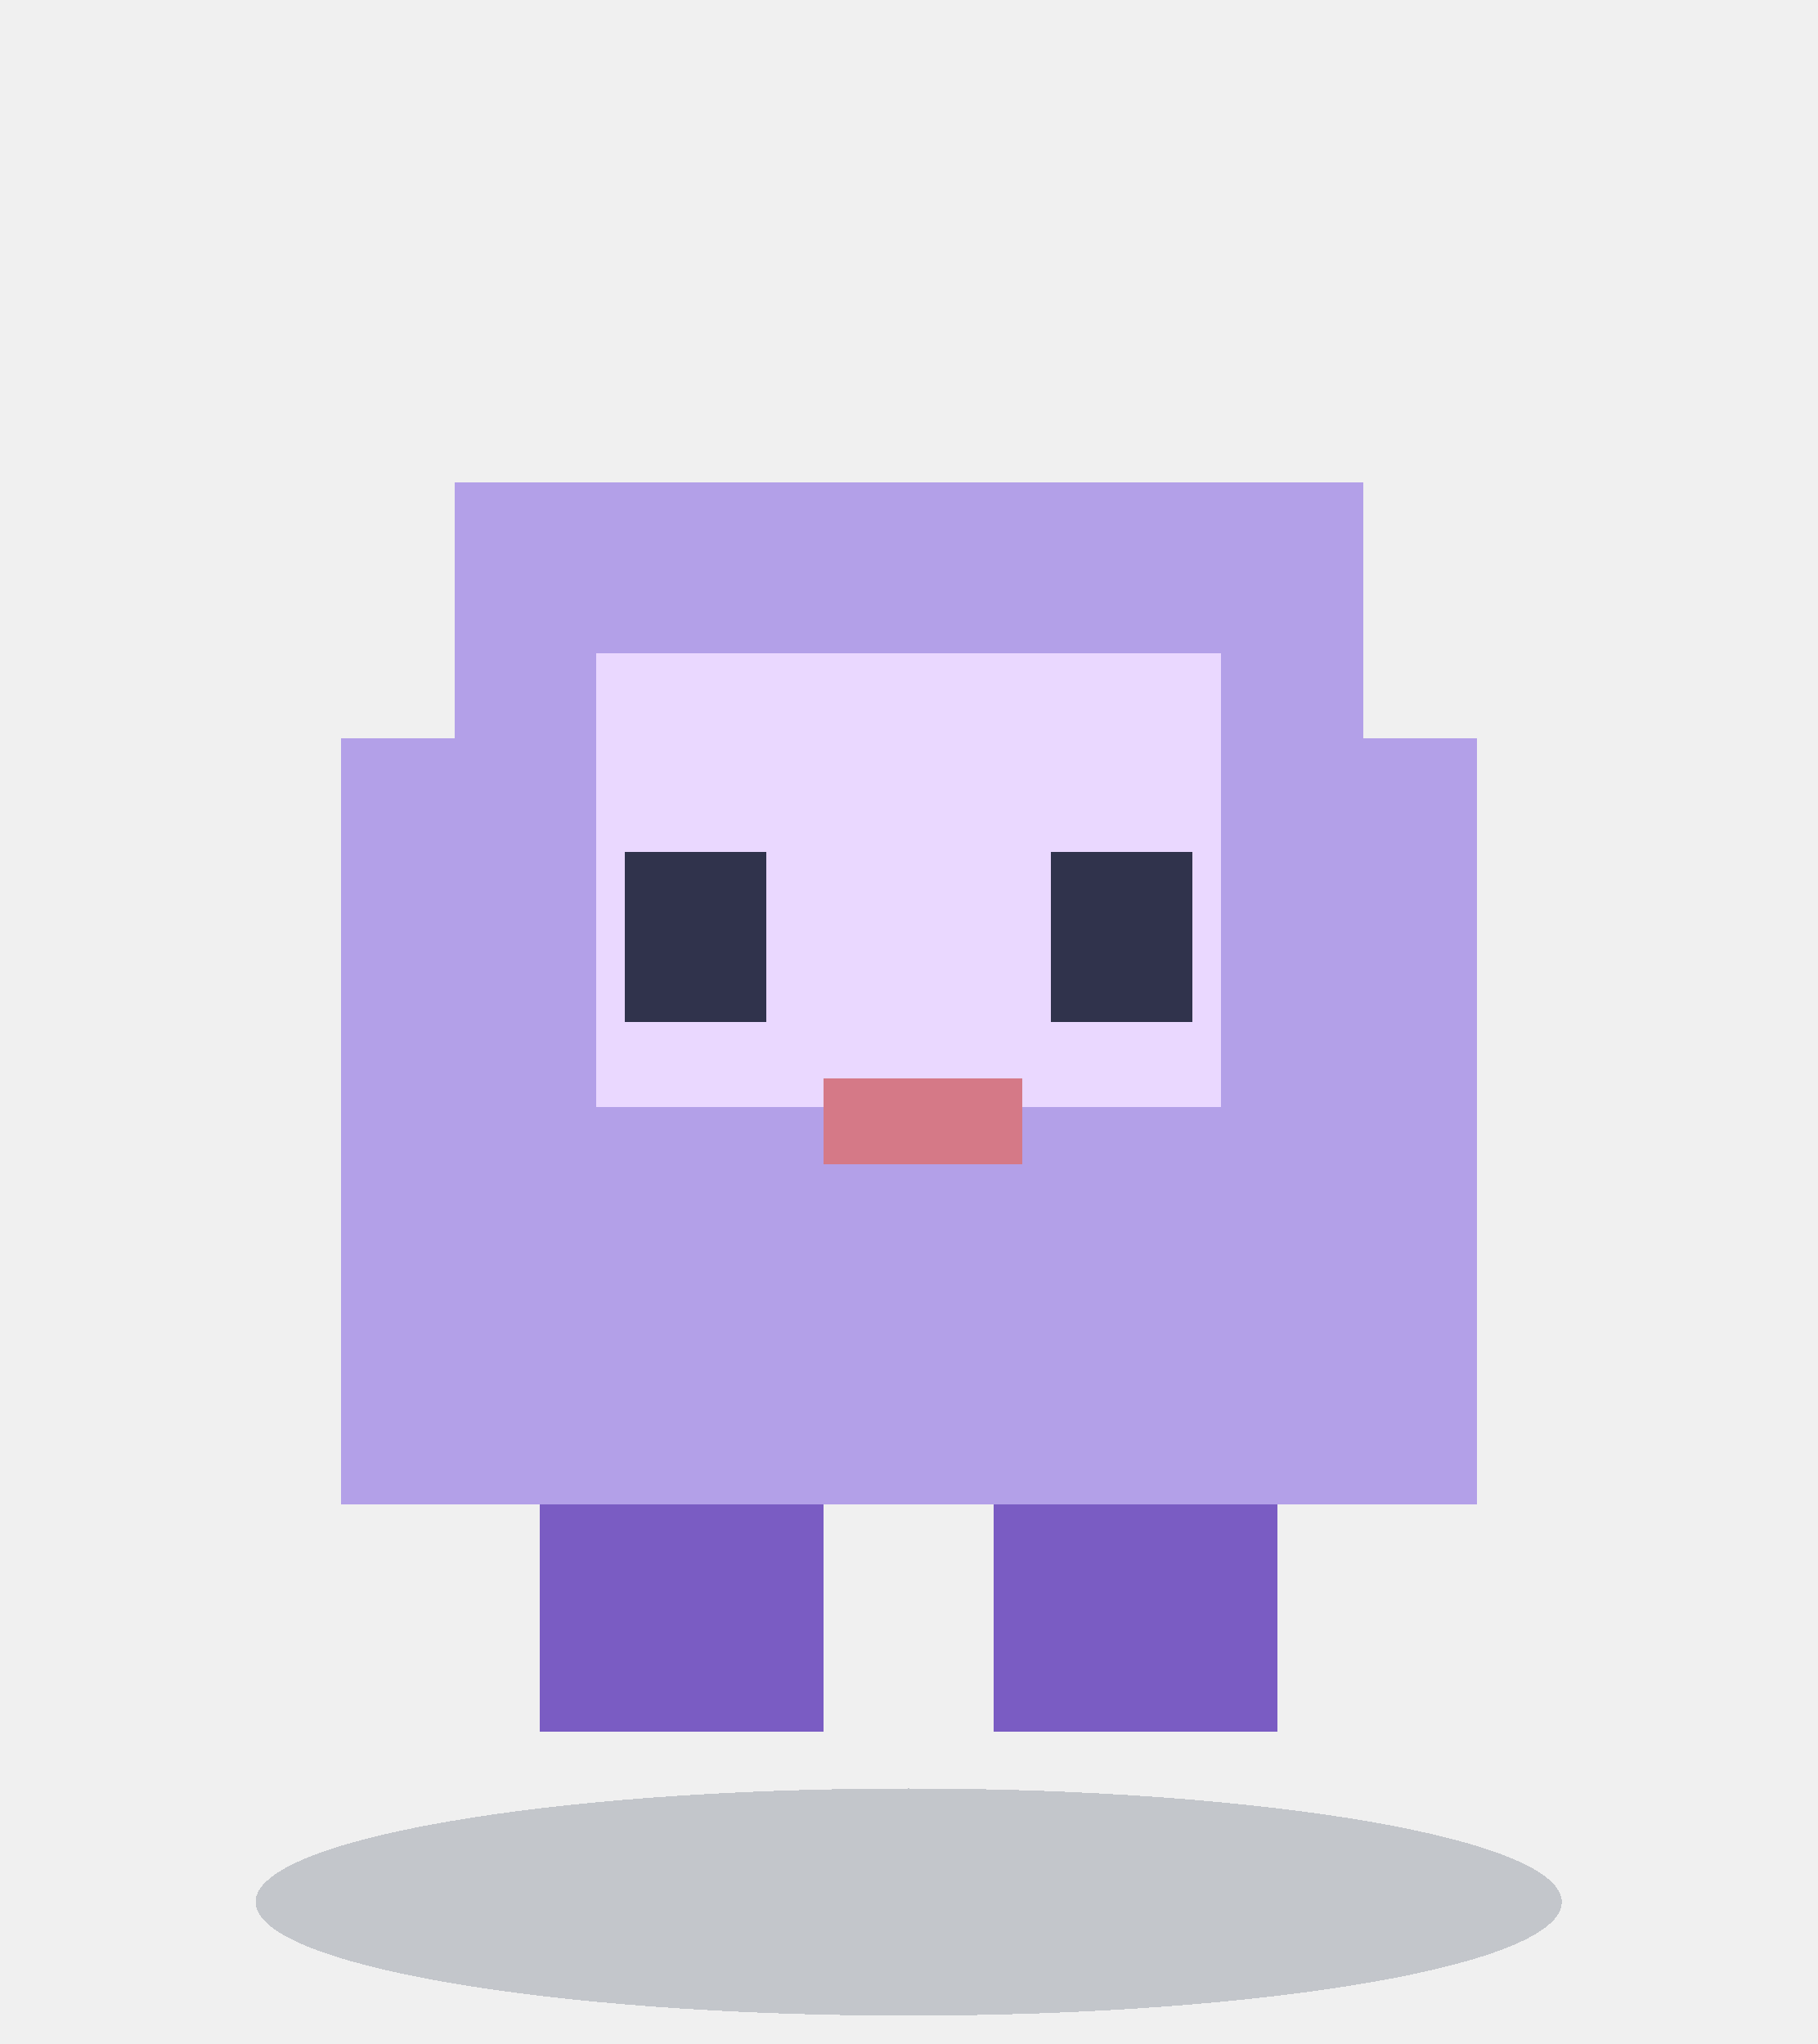
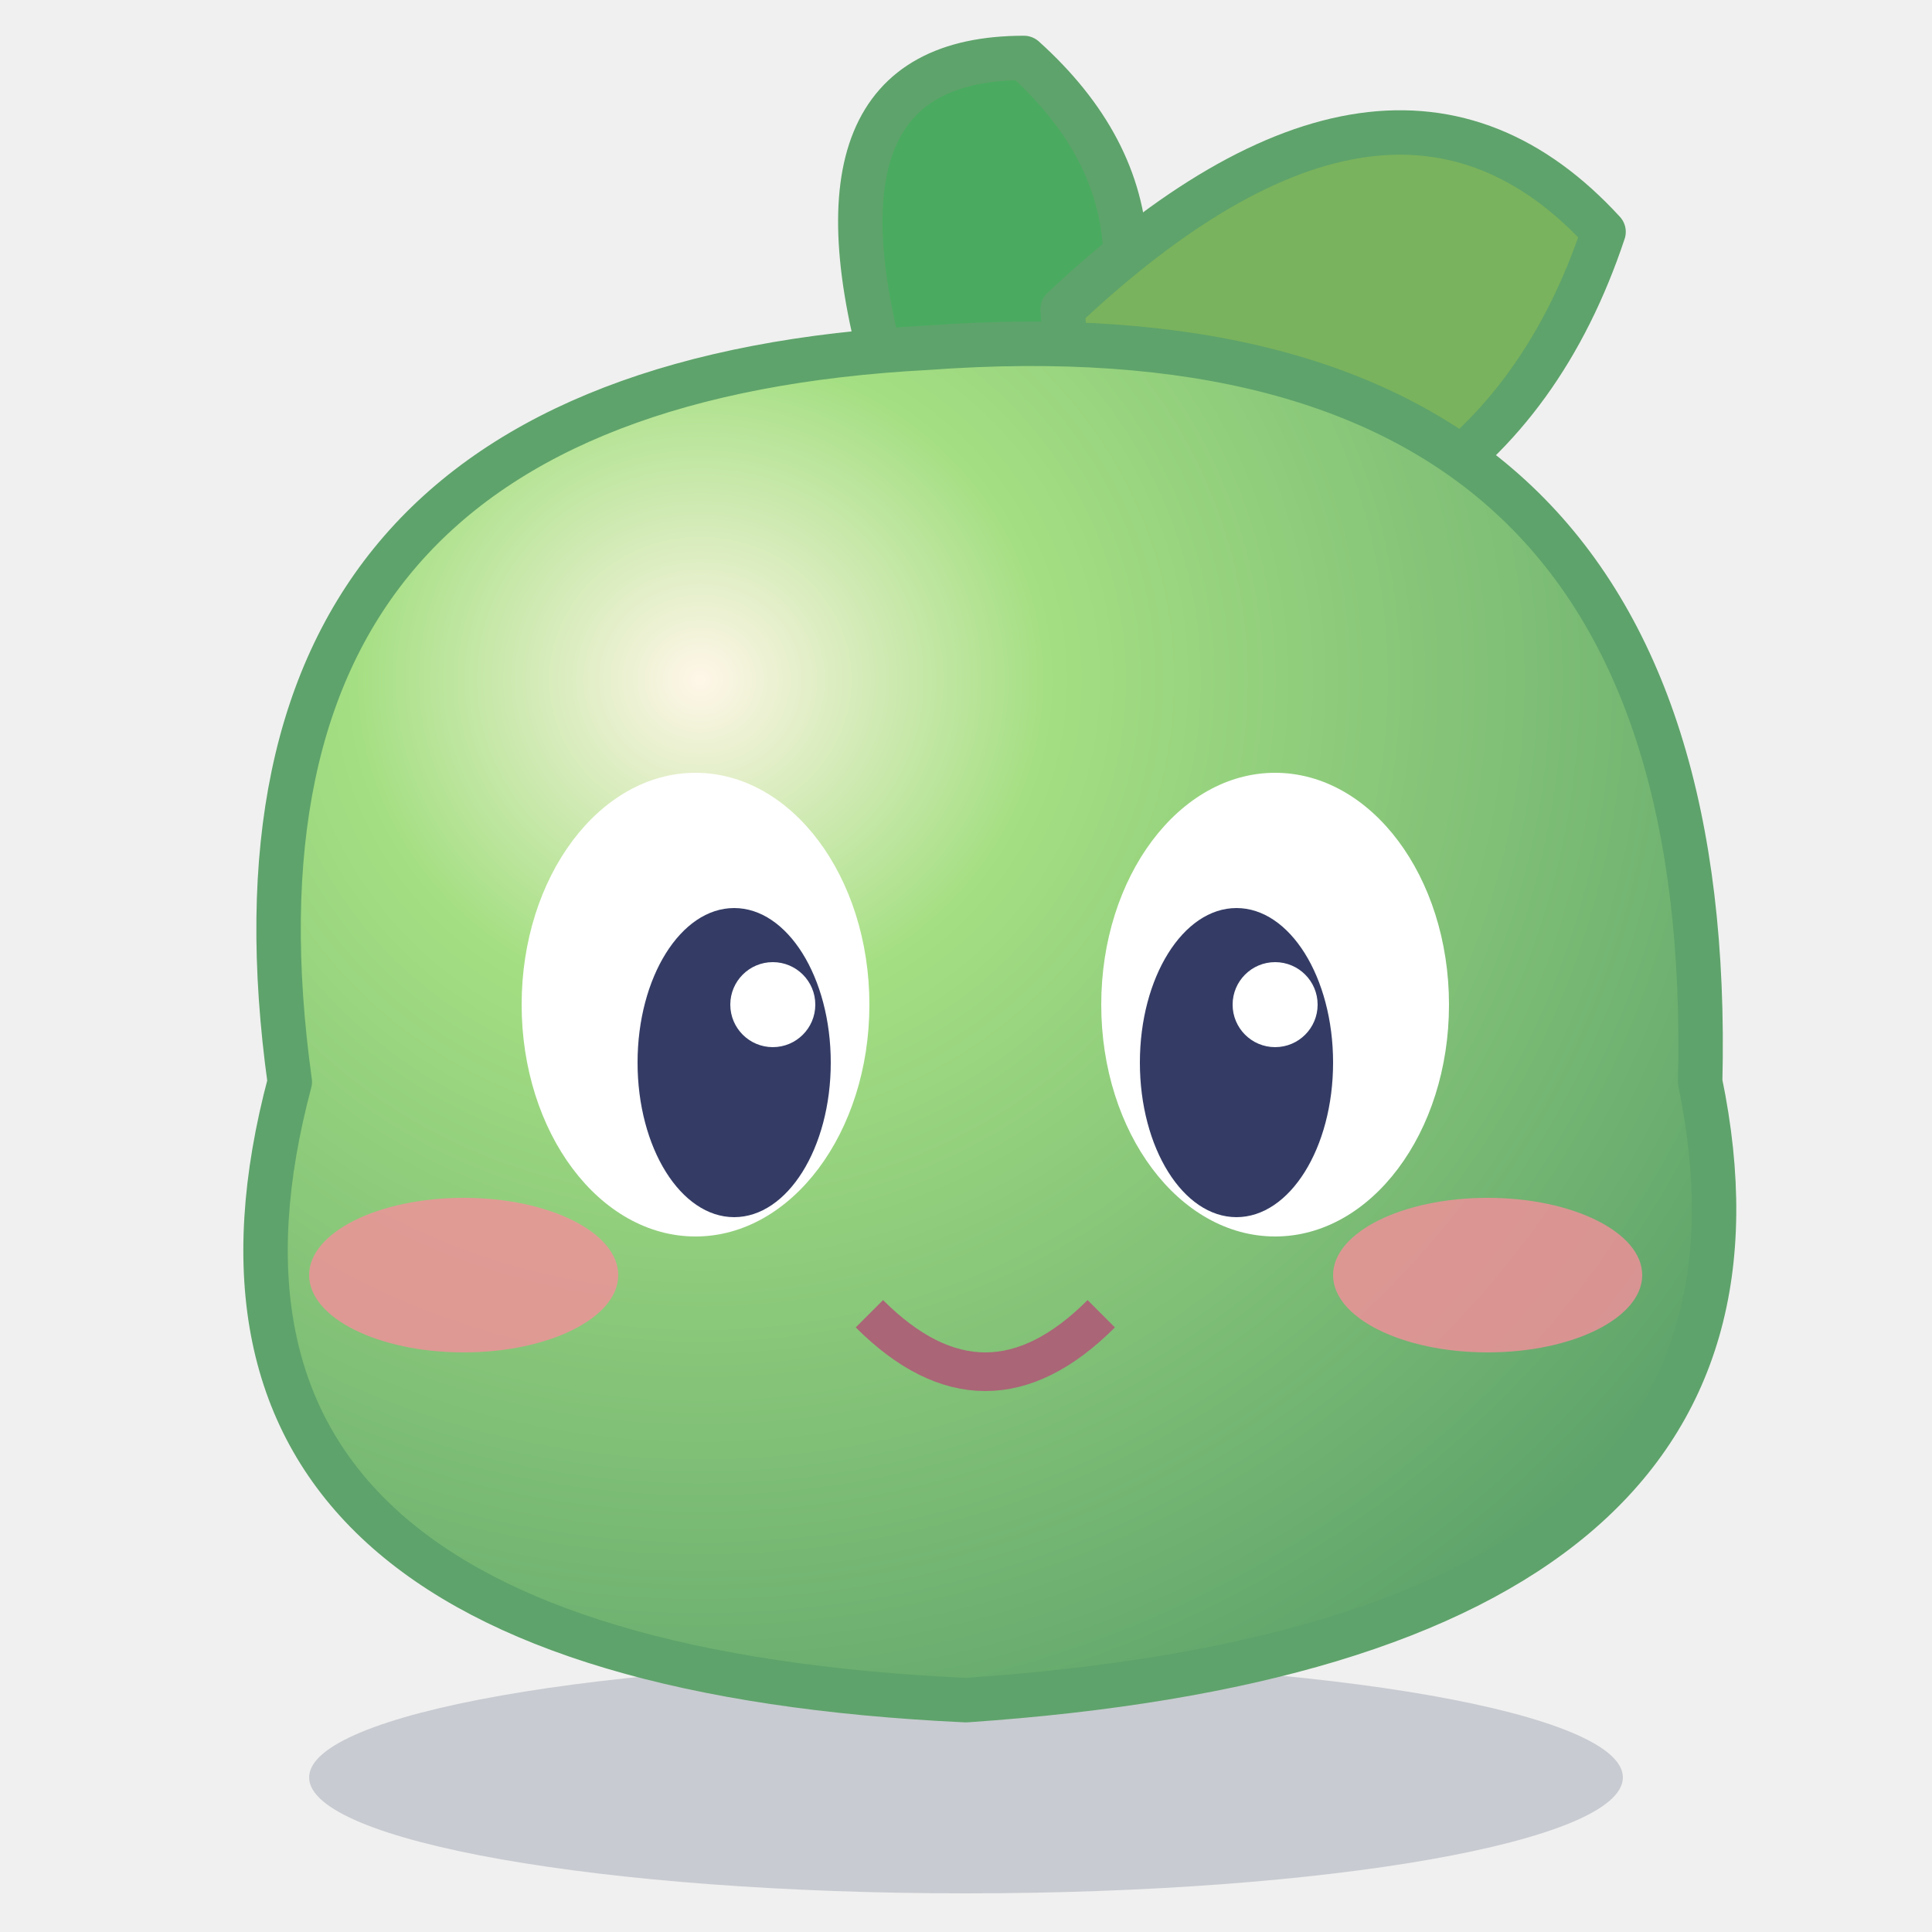
- <svg xmlns="http://www.w3.org/2000/svg" viewBox="0 0 64 72" shape-rendering="crispEdges">
-   <ellipse cx="32" cy="67" rx="23" ry="4" fill="#24304a" opacity=".22" />
-   <rect x="19" y="42" width="10" height="19" fill="#7a5cc3" />
-   <rect x="35" y="42" width="10" height="19" fill="#7a5cc3" />
-   <rect x="12" y="26" width="40" height="27" fill="#b3a0e8" />
-   <rect x="16" y="17" width="32" height="27" fill="#b3a0e8" />
-   <rect x="21" y="23" width="22" height="16" fill="#ead8ff" />
-   <rect x="22" y="30" width="5" height="6" fill="#30334c" />
-   <rect x="37" y="30" width="5" height="6" fill="#30334c" />
-   <rect x="29" y="38" width="7" height="3" fill="#d57987" />
+ <svg xmlns="http://www.w3.org/2000/svg" viewBox="0 0 100 100">
+   <defs>
+     <radialGradient id="g" cx=".3" cy=".25" r=".85">
+       <stop stop-color="#fff6e8" />
+       <stop offset=".28" stop-color="#a5df83" />
+       <stop offset="1" stop-color="#5ea36b" />
+     </radialGradient>
+   </defs>
+   <ellipse cx="50" cy="92" rx="34" ry="6" fill="#273957" opacity=".2" />
+   <path d="M46 20Q41 3 53 3Q63 12 54 25Z" fill="#4aab60" stroke="#5ea36b" stroke-width="2.3" stroke-linejoin="round" />
+   <path d="M55 16Q72 0 83 12Q77 30 56 30Z" fill="#7ab35d" stroke="#5ea36b" stroke-width="2.3" stroke-linejoin="round" />
+   <path d="M15 56Q10 20 48 18Q89 15 88 56Q94 85 50 88Q7 86 15 56Z" fill="url(#g)" stroke="#5ea36b" stroke-width="2.3" stroke-linejoin="round" />
+   <ellipse cx="36" cy="52" rx="9" ry="12" fill="white" />
+   <ellipse cx="66" cy="52" rx="9" ry="12" fill="white" />
+   <ellipse cx="38" cy="55" rx="5" ry="8" fill="#343c65" />
+   <ellipse cx="64" cy="55" rx="5" ry="8" fill="#343c65" />
+   <circle cx="40" cy="52" r="2.2" fill="white" />
+   <circle cx="66" cy="52" r="2.2" fill="white" />
+   <ellipse cx="24" cy="66" rx="8" ry="4" fill="#f58f9b" opacity=".8" />
+   <ellipse cx="77" cy="66" rx="8" ry="4" fill="#f58f9b" opacity=".8" />
+   <path d="M45 68Q51 74 57 68" stroke="#aa6577" stroke-width="2" fill="none" />
</svg>
